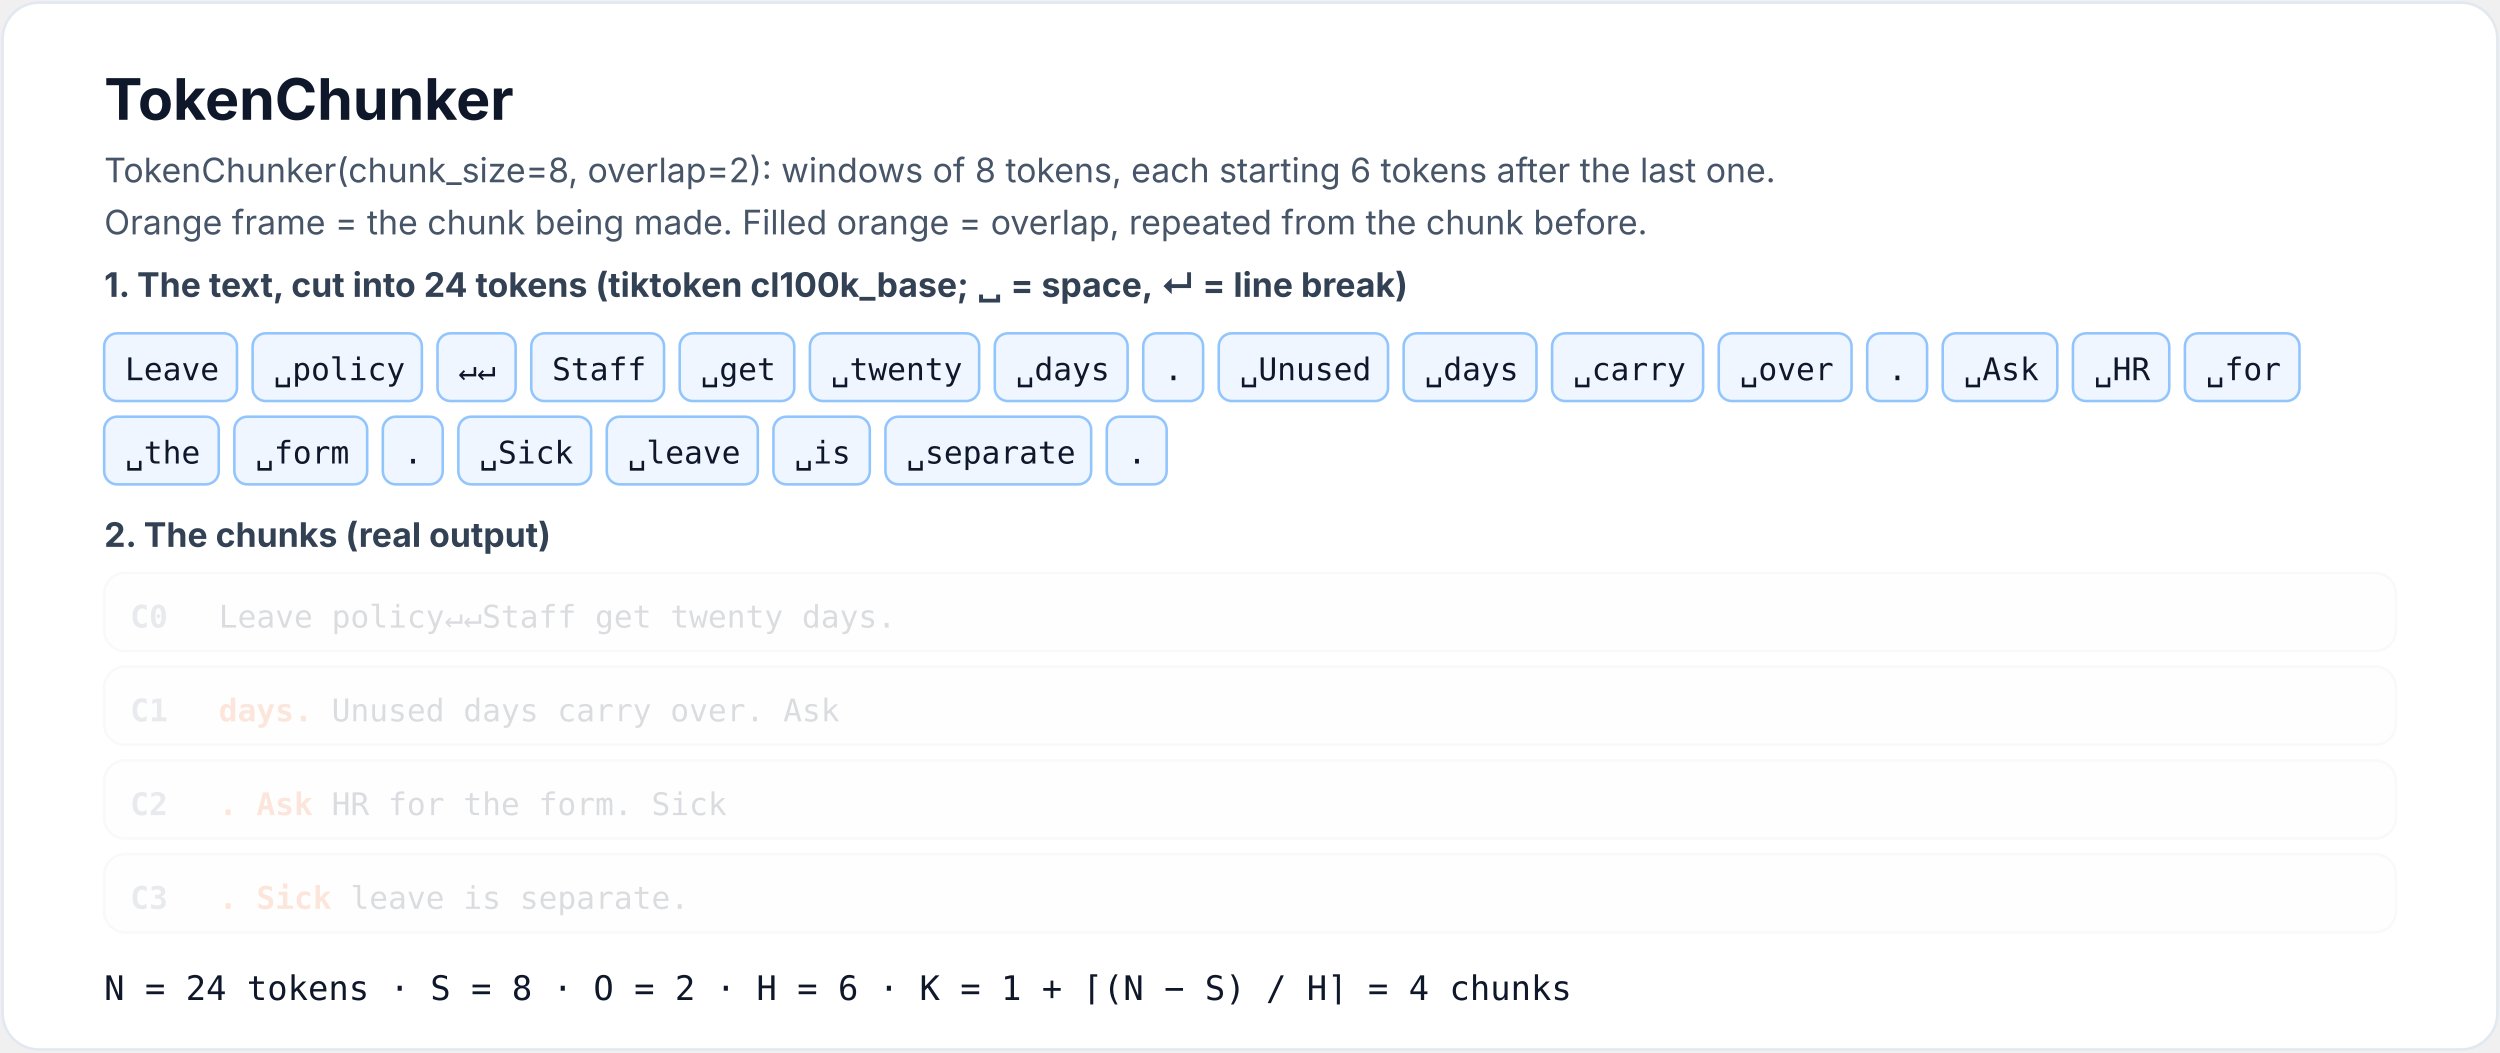
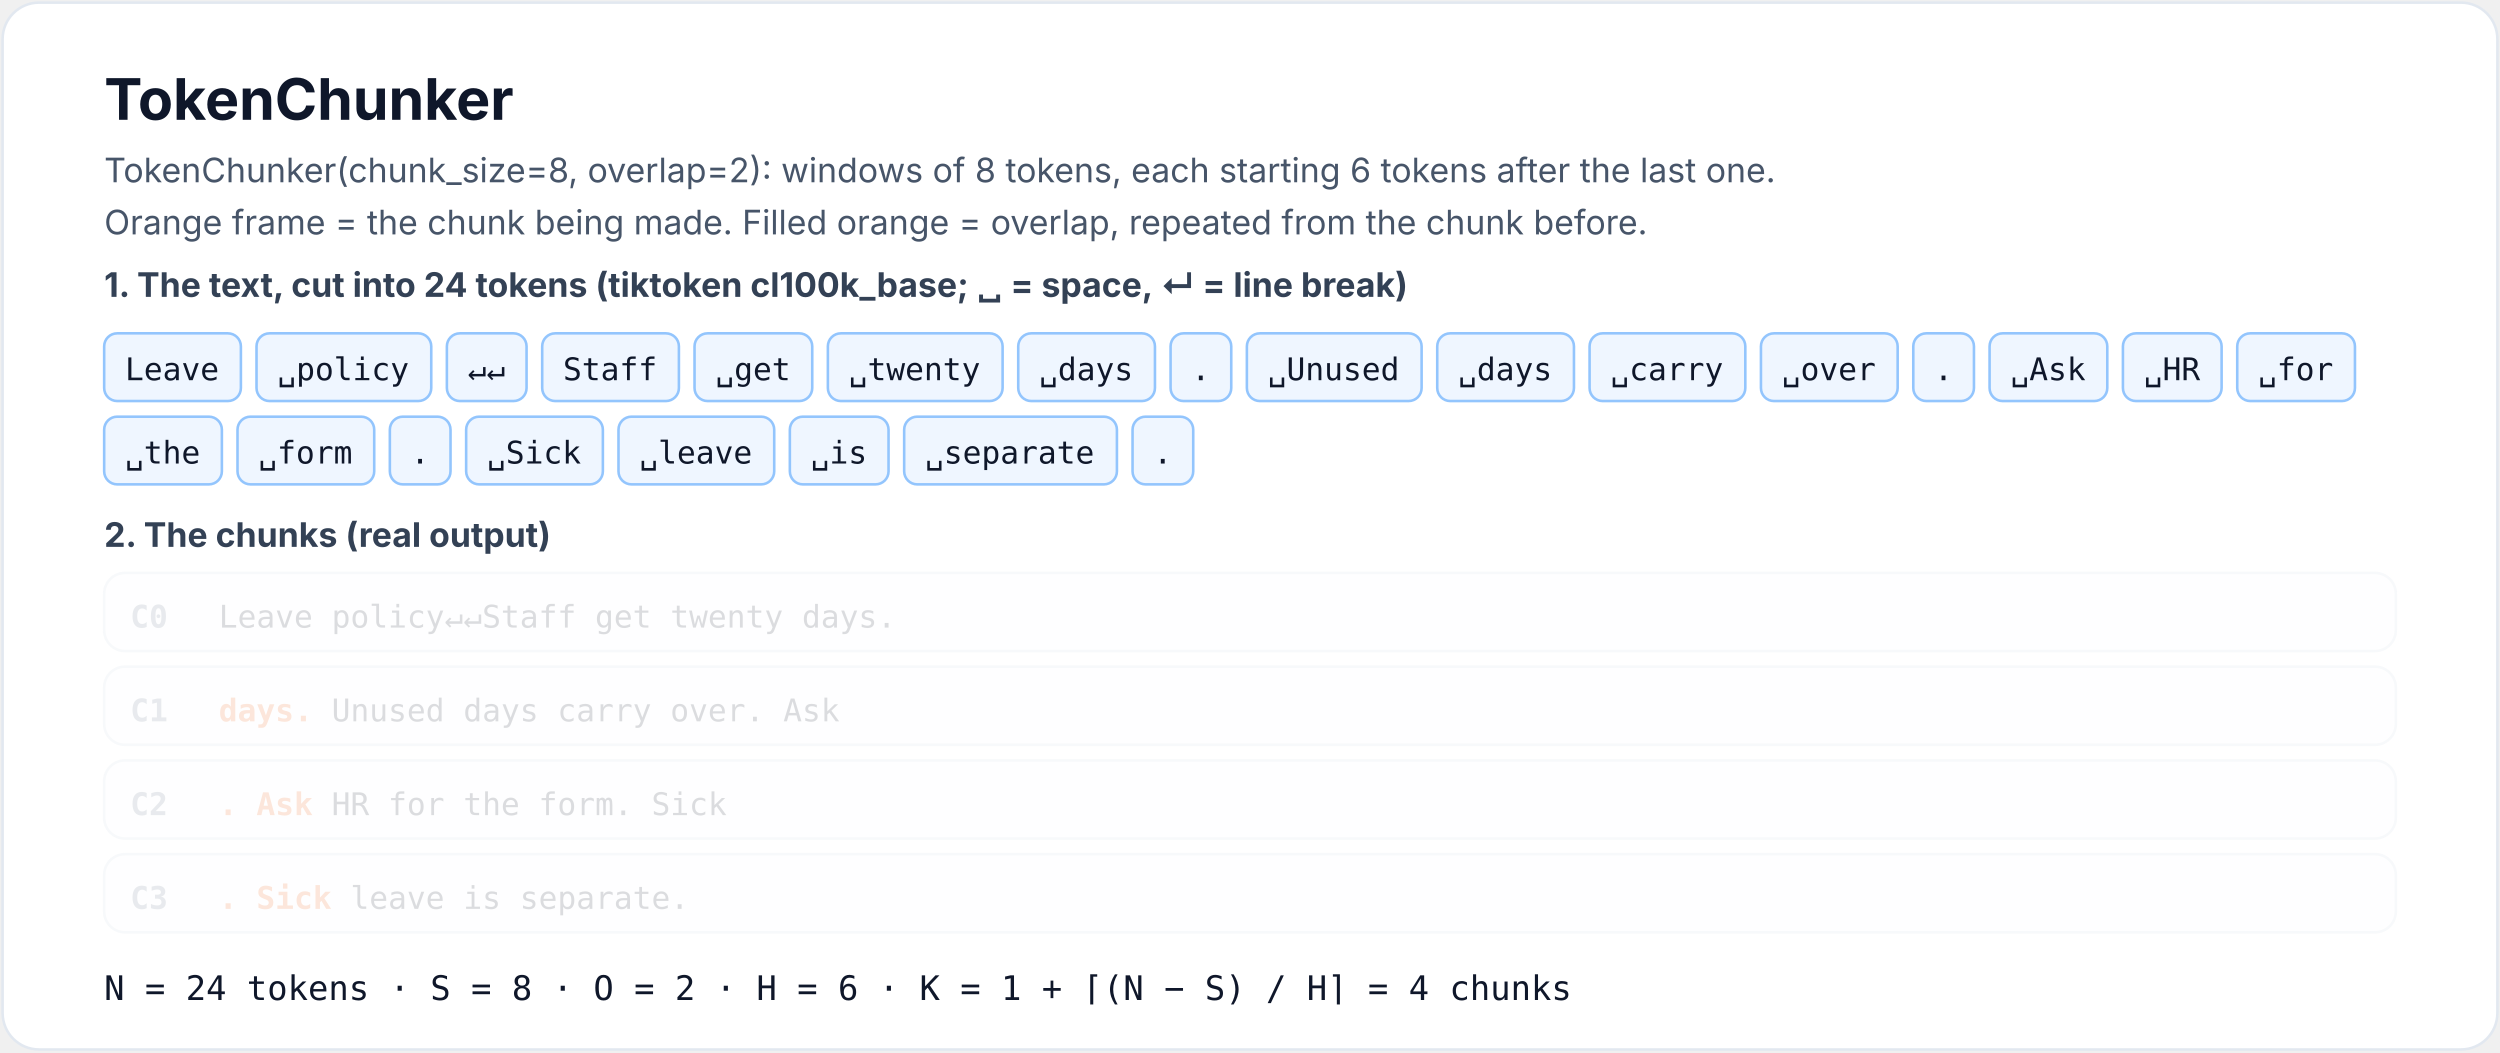
<svg xmlns="http://www.w3.org/2000/svg" viewBox="0 0 960 404" width="960" height="404" role="img" aria-labelledby="title desc">
  <defs>
    <style>
.bg { fill: #ffffff; stroke: #e2e8f0; }
.title { font: 700 22px system-ui, -apple-system, "Segoe UI", sans-serif; fill: #0f172a; }
.sub { font: 400 13px system-ui, -apple-system, "Segoe UI", sans-serif; fill: #475569; }
.h { font: 700 13px system-ui, -apple-system, "Segoe UI", sans-serif; fill: #334155; }
.unit { fill: #eff6ff; stroke: #93c5fd; stroke-width: 1; }
.mono { font: 12px ui-monospace, SFMono-Regular, Menlo, monospace; fill: #0f172a;
        white-space: pre; }
.pick { fill: none; stroke: #f97316; stroke-width: 2.5; }
.shared { fill: rgba(249, 115, 22, 0.28); stroke: #f97316; stroke-width: 2.5; }
.card { fill: #f8fafc; stroke: #cbd5e1; stroke-width: 1; }
.tag { font: 700 12px ui-monospace, SFMono-Regular, Menlo, monospace; fill: #64748b; }
.ov { fill: #ea580c; font-weight: 700; }
.foot { font: 13px ui-monospace, SFMono-Regular, Menlo, monospace; fill: #0f172a; }

@keyframes h0 { 0%, 0.00% { opacity: 0; } 0.50%, 18.55% { opacity: 1; } 19.05%, 100% { opacity: 0; } }
@keyframes c0 { 0%, 0.00% { opacity: 0.15; } 0.50%, 97.12% { opacity: 1; } 97.62%, 100% { opacity: 0.15; } }
.h0 { opacity: 0; animation: h0 8.4s infinite; }
.c0 { opacity: 0.15; animation: c0 8.4s infinite; }
@keyframes h1 { 0%, 19.05% { opacity: 0; } 19.55%, 37.60% { opacity: 1; } 38.10%, 100% { opacity: 0; } }
@keyframes c1 { 0%, 19.05% { opacity: 0.15; } 19.55%, 97.12% { opacity: 1; } 97.62%, 100% { opacity: 0.15; } }
.h1 { opacity: 0; animation: h1 8.4s infinite; }
.c1 { opacity: 0.15; animation: c1 8.4s infinite; }
@keyframes h2 { 0%, 38.10% { opacity: 0; } 38.60%, 56.64% { opacity: 1; } 57.14%, 100% { opacity: 0; } }
@keyframes c2 { 0%, 38.10% { opacity: 0.15; } 38.60%, 97.12% { opacity: 1; } 97.62%, 100% { opacity: 0.15; } }
.h2 { opacity: 0; animation: h2 8.4s infinite; }
.c2 { opacity: 0.15; animation: c2 8.4s infinite; }
@keyframes h3 { 0%, 57.14% { opacity: 0; } 57.64%, 75.69% { opacity: 1; } 76.19%, 100% { opacity: 0; } }
@keyframes c3 { 0%, 57.14% { opacity: 0.15; } 57.64%, 97.12% { opacity: 1; } 97.62%, 100% { opacity: 0.15; } }
.h3 { opacity: 0; animation: h3 8.4s infinite; }
.c3 { opacity: 0.15; animation: c3 8.4s infinite; }
@media (prefers-reduced-motion: reduce) { .h0, .h1, .h2, .h3 { animation: none; opacity: 0; } .c0, .c1, .c2, .c3 { animation: none; opacity: 1; } }
</style>
  </defs>
  <rect class="bg" x="1" y="1" width="958" height="402" rx="14" />
  <text class="title" x="40" y="46">TokenChunker</text>
  <text class="sub" x="40" y="70">TokenChunker(chunk_size=8, overlap=2): windows of 8 tokens, each starting 6 tokens after the last one.</text>
  <text class="sub" x="40" y="90">Orange frame = the chunk being made. Filled orange = overlap, repeated from the chunk before.</text>
  <text class="h" x="40" y="114">1. The text, cut into 24 tokens (tiktoken cl100k_base; ␣ = space, ↵ = line break)</text>
-   <rect class="unit" x="40.0" y="128" width="51.0" height="26" rx="5" />
+   <rect class="unit" x="40.0" y="128" width="52.5" height="26" rx="5" />
  <text class="mono" x="48.0" y="146">Leave</text>
-   <rect class="unit" x="97.0" y="128" width="65.0" height="26" rx="5" />
-   <text class="mono" x="105.0" y="146">␣policy</text>
-   <rect class="unit" x="168.0" y="128" width="30.0" height="26" rx="5" />
-   <text class="mono" x="176.0" y="146">↵↵</text>
-   <rect class="unit" x="204.0" y="128" width="51.0" height="26" rx="5" />
-   <text class="mono" x="212.0" y="146">Staff</text>
-   <rect class="unit" x="261.0" y="128" width="44.0" height="26" rx="5" />
-   <text class="mono" x="269.0" y="146">␣get</text>
-   <rect class="unit" x="311.0" y="128" width="65.0" height="26" rx="5" />
-   <text class="mono" x="319.0" y="146">␣twenty</text>
-   <rect class="unit" x="382.0" y="128" width="51.0" height="26" rx="5" />
-   <text class="mono" x="390.0" y="146">␣days</text>
-   <rect class="unit" x="439.0" y="128" width="23.0" height="26" rx="5" />
-   <text class="mono" x="447.0" y="146">.</text>
-   <rect class="unit" x="468.0" y="128" width="65.0" height="26" rx="5" />
-   <text class="mono" x="476.0" y="146">␣Unused</text>
-   <rect class="unit" x="539.0" y="128" width="51.0" height="26" rx="5" />
-   <text class="mono" x="547.0" y="146">␣days</text>
-   <rect class="unit" x="596.0" y="128" width="58.0" height="26" rx="5" />
-   <text class="mono" x="604.0" y="146">␣carry</text>
-   <rect class="unit" x="660.0" y="128" width="51.0" height="26" rx="5" />
-   <text class="mono" x="668.0" y="146">␣over</text>
-   <rect class="unit" x="717.0" y="128" width="23.0" height="26" rx="5" />
-   <text class="mono" x="725.0" y="146">.</text>
-   <rect class="unit" x="746.0" y="128" width="44.0" height="26" rx="5" />
-   <text class="mono" x="754.0" y="146">␣Ask</text>
-   <rect class="unit" x="796.0" y="128" width="37.0" height="26" rx="5" />
-   <text class="mono" x="804.0" y="146">␣HR</text>
-   <rect class="unit" x="839.0" y="128" width="44.0" height="26" rx="5" />
-   <text class="mono" x="847.0" y="146">␣for</text>
-   <rect class="unit" x="40.0" y="160" width="44.0" height="26" rx="5" />
+   <rect class="unit" x="98.5" y="128" width="67.1" height="26" rx="5" />
+   <text class="mono" x="106.5" y="146">␣policy</text>
+   <rect class="unit" x="171.6" y="128" width="30.6" height="26" rx="5" />
+   <text class="mono" x="179.6" y="146">↵↵</text>
+   <rect class="unit" x="208.2" y="128" width="52.5" height="26" rx="5" />
+   <text class="mono" x="216.2" y="146">Staff</text>
+   <rect class="unit" x="266.7" y="128" width="45.2" height="26" rx="5" />
+   <text class="mono" x="274.7" y="146">␣get</text>
+   <rect class="unit" x="317.9" y="128" width="67.1" height="26" rx="5" />
+   <text class="mono" x="325.9" y="146">␣twenty</text>
+   <rect class="unit" x="391.0" y="128" width="52.5" height="26" rx="5" />
+   <text class="mono" x="399.0" y="146">␣days</text>
+   <rect class="unit" x="449.5" y="128" width="23.3" height="26" rx="5" />
+   <text class="mono" x="457.5" y="146">.</text>
+   <rect class="unit" x="478.8" y="128" width="67.1" height="26" rx="5" />
+   <text class="mono" x="486.8" y="146">␣Unused</text>
+   <rect class="unit" x="551.9" y="128" width="52.5" height="26" rx="5" />
+   <text class="mono" x="559.9" y="146">␣days</text>
+   <rect class="unit" x="610.4" y="128" width="59.8" height="26" rx="5" />
+   <text class="mono" x="618.4" y="146">␣carry</text>
+   <rect class="unit" x="676.2" y="128" width="52.5" height="26" rx="5" />
+   <text class="mono" x="684.2" y="146">␣over</text>
+   <rect class="unit" x="734.7" y="128" width="23.3" height="26" rx="5" />
+   <text class="mono" x="742.7" y="146">.</text>
+   <rect class="unit" x="764.0" y="128" width="45.2" height="26" rx="5" />
+   <text class="mono" x="772.0" y="146">␣Ask</text>
+   <rect class="unit" x="815.2" y="128" width="37.9" height="26" rx="5" />
+   <text class="mono" x="823.2" y="146">␣HR</text>
+   <rect class="unit" x="859.1" y="128" width="45.2" height="26" rx="5" />
+   <text class="mono" x="867.1" y="146">␣for</text>
+   <rect class="unit" x="40.0" y="160" width="45.2" height="26" rx="5" />
  <text class="mono" x="48.0" y="178">␣the</text>
-   <rect class="unit" x="90.0" y="160" width="51.0" height="26" rx="5" />
-   <text class="mono" x="98.0" y="178">␣form</text>
-   <rect class="unit" x="147.0" y="160" width="23.0" height="26" rx="5" />
-   <text class="mono" x="155.0" y="178">.</text>
-   <rect class="unit" x="176.0" y="160" width="51.0" height="26" rx="5" />
-   <text class="mono" x="184.0" y="178">␣Sick</text>
-   <rect class="unit" x="233.0" y="160" width="58.0" height="26" rx="5" />
-   <text class="mono" x="241.0" y="178">␣leave</text>
-   <rect class="unit" x="297.0" y="160" width="37.0" height="26" rx="5" />
-   <text class="mono" x="305.0" y="178">␣is</text>
-   <rect class="unit" x="340.0" y="160" width="79.0" height="26" rx="5" />
-   <text class="mono" x="348.0" y="178">␣separate</text>
-   <rect class="unit" x="425.0" y="160" width="23.0" height="26" rx="5" />
-   <text class="mono" x="433.0" y="178">.</text>
+   <rect class="unit" x="91.2" y="160" width="52.5" height="26" rx="5" />
+   <text class="mono" x="99.2" y="178">␣form</text>
+   <rect class="unit" x="149.7" y="160" width="23.3" height="26" rx="5" />
+   <text class="mono" x="157.7" y="178">.</text>
+   <rect class="unit" x="179.0" y="160" width="52.5" height="26" rx="5" />
+   <text class="mono" x="187.0" y="178">␣Sick</text>
+   <rect class="unit" x="237.5" y="160" width="59.8" height="26" rx="5" />
+   <text class="mono" x="245.5" y="178">␣leave</text>
+   <rect class="unit" x="303.3" y="160" width="37.9" height="26" rx="5" />
+   <text class="mono" x="311.3" y="178">␣is</text>
+   <rect class="unit" x="347.2" y="160" width="81.7" height="26" rx="5" />
+   <text class="mono" x="355.2" y="178">␣separate</text>
+   <rect class="unit" x="434.9" y="160" width="23.3" height="26" rx="5" />
+   <text class="mono" x="442.9" y="178">.</text>
  <g class="h0">
-     <rect class="pick" x="38.0" y="126" width="55.0" height="30" rx="6" />
-     <rect class="pick" x="95.0" y="126" width="69.0" height="30" rx="6" />
-     <rect class="pick" x="166.0" y="126" width="34.0" height="30" rx="6" />
-     <rect class="pick" x="202.0" y="126" width="55.0" height="30" rx="6" />
-     <rect class="pick" x="259.0" y="126" width="48.0" height="30" rx="6" />
-     <rect class="pick" x="309.0" y="126" width="69.0" height="30" rx="6" />
-     <rect class="pick" x="380.0" y="126" width="55.0" height="30" rx="6" />
-     <rect class="pick" x="437.0" y="126" width="27.0" height="30" rx="6" />
+     <rect class="pick" x="38.0" y="126" width="56.5" height="30" rx="6" />
+     <rect class="pick" x="96.5" y="126" width="71.1" height="30" rx="6" />
+     <rect class="pick" x="169.6" y="126" width="34.6" height="30" rx="6" />
+     <rect class="pick" x="206.2" y="126" width="56.5" height="30" rx="6" />
+     <rect class="pick" x="264.7" y="126" width="49.2" height="30" rx="6" />
+     <rect class="pick" x="315.9" y="126" width="71.1" height="30" rx="6" />
+     <rect class="pick" x="389.0" y="126" width="56.5" height="30" rx="6" />
+     <rect class="pick" x="447.5" y="126" width="27.3" height="30" rx="6" />
  </g>
  <g class="h1">
-     <rect class="pick" x="466.0" y="126" width="69.0" height="30" rx="6" />
-     <rect class="pick" x="537.0" y="126" width="55.0" height="30" rx="6" />
-     <rect class="pick" x="594.0" y="126" width="62.0" height="30" rx="6" />
-     <rect class="pick" x="658.0" y="126" width="55.0" height="30" rx="6" />
-     <rect class="pick" x="715.0" y="126" width="27.0" height="30" rx="6" />
-     <rect class="pick" x="744.0" y="126" width="48.0" height="30" rx="6" />
-     <rect class="shared" x="380.0" y="126" width="55.0" height="30" rx="6" />
-     <rect class="shared" x="437.0" y="126" width="27.0" height="30" rx="6" />
+     <rect class="pick" x="476.8" y="126" width="71.1" height="30" rx="6" />
+     <rect class="pick" x="549.9" y="126" width="56.5" height="30" rx="6" />
+     <rect class="pick" x="608.4" y="126" width="63.8" height="30" rx="6" />
+     <rect class="pick" x="674.2" y="126" width="56.5" height="30" rx="6" />
+     <rect class="pick" x="732.7" y="126" width="27.3" height="30" rx="6" />
+     <rect class="pick" x="762.0" y="126" width="49.2" height="30" rx="6" />
+     <rect class="shared" x="389.0" y="126" width="56.5" height="30" rx="6" />
+     <rect class="shared" x="447.5" y="126" width="27.3" height="30" rx="6" />
  </g>
  <g class="h2">
-     <rect class="pick" x="794.0" y="126" width="41.0" height="30" rx="6" />
-     <rect class="pick" x="837.0" y="126" width="48.0" height="30" rx="6" />
-     <rect class="pick" x="38.0" y="158" width="48.0" height="30" rx="6" />
-     <rect class="pick" x="88.0" y="158" width="55.0" height="30" rx="6" />
-     <rect class="pick" x="145.0" y="158" width="27.0" height="30" rx="6" />
-     <rect class="pick" x="174.0" y="158" width="55.0" height="30" rx="6" />
-     <rect class="shared" x="715.0" y="126" width="27.0" height="30" rx="6" />
-     <rect class="shared" x="744.0" y="126" width="48.0" height="30" rx="6" />
+     <rect class="pick" x="813.2" y="126" width="41.9" height="30" rx="6" />
+     <rect class="pick" x="857.1" y="126" width="49.2" height="30" rx="6" />
+     <rect class="pick" x="38.0" y="158" width="49.2" height="30" rx="6" />
+     <rect class="pick" x="89.2" y="158" width="56.5" height="30" rx="6" />
+     <rect class="pick" x="147.7" y="158" width="27.3" height="30" rx="6" />
+     <rect class="pick" x="177.0" y="158" width="56.5" height="30" rx="6" />
+     <rect class="shared" x="732.7" y="126" width="27.3" height="30" rx="6" />
+     <rect class="shared" x="762.0" y="126" width="49.2" height="30" rx="6" />
  </g>
  <g class="h3">
-     <rect class="pick" x="231.0" y="158" width="62.0" height="30" rx="6" />
-     <rect class="pick" x="295.0" y="158" width="41.0" height="30" rx="6" />
-     <rect class="pick" x="338.0" y="158" width="83.0" height="30" rx="6" />
-     <rect class="pick" x="423.0" y="158" width="27.0" height="30" rx="6" />
-     <rect class="shared" x="145.0" y="158" width="27.0" height="30" rx="6" />
-     <rect class="shared" x="174.0" y="158" width="55.0" height="30" rx="6" />
+     <rect class="pick" x="235.5" y="158" width="63.8" height="30" rx="6" />
+     <rect class="pick" x="301.3" y="158" width="41.9" height="30" rx="6" />
+     <rect class="pick" x="345.2" y="158" width="85.7" height="30" rx="6" />
+     <rect class="pick" x="432.9" y="158" width="27.3" height="30" rx="6" />
+     <rect class="shared" x="147.7" y="158" width="27.3" height="30" rx="6" />
+     <rect class="shared" x="177.0" y="158" width="56.5" height="30" rx="6" />
  </g>
  <text class="h" x="40" y="210">2. The chunks (real output)</text>
  <g class="c0">
    <rect class="card" x="40" y="220" width="880" height="30" rx="8" />
    <text class="tag" x="50" y="241">C0</text>
    <text class="mono" x="84" y="241">Leave policy↵↵Staff get twenty days.</text>
  </g>
  <g class="c1">
    <rect class="card" x="40" y="256" width="880" height="30" rx="8" />
    <text class="tag" x="50" y="277">C1</text>
    <text class="mono" x="84" y="277">
      <tspan class="ov"> days.</tspan> Unused days carry over. Ask</text>
  </g>
  <g class="c2">
    <rect class="card" x="40" y="292" width="880" height="30" rx="8" />
    <text class="tag" x="50" y="313">C2</text>
    <text class="mono" x="84" y="313">
      <tspan class="ov">. Ask</tspan> HR for the form. Sick</text>
  </g>
  <g class="c3">
    <rect class="card" x="40" y="328" width="880" height="30" rx="8" />
    <text class="tag" x="50" y="349">C3</text>
    <text class="mono" x="84" y="349">
      <tspan class="ov">. Sick</tspan> leave is separate.</text>
  </g>
  <text class="foot" x="40" y="384">N = 24 tokens · S = 8 · O = 2 · H = 6 · K = 1 + ⌈(N − S) / H⌉ = 4 chunks</text>
</svg>
